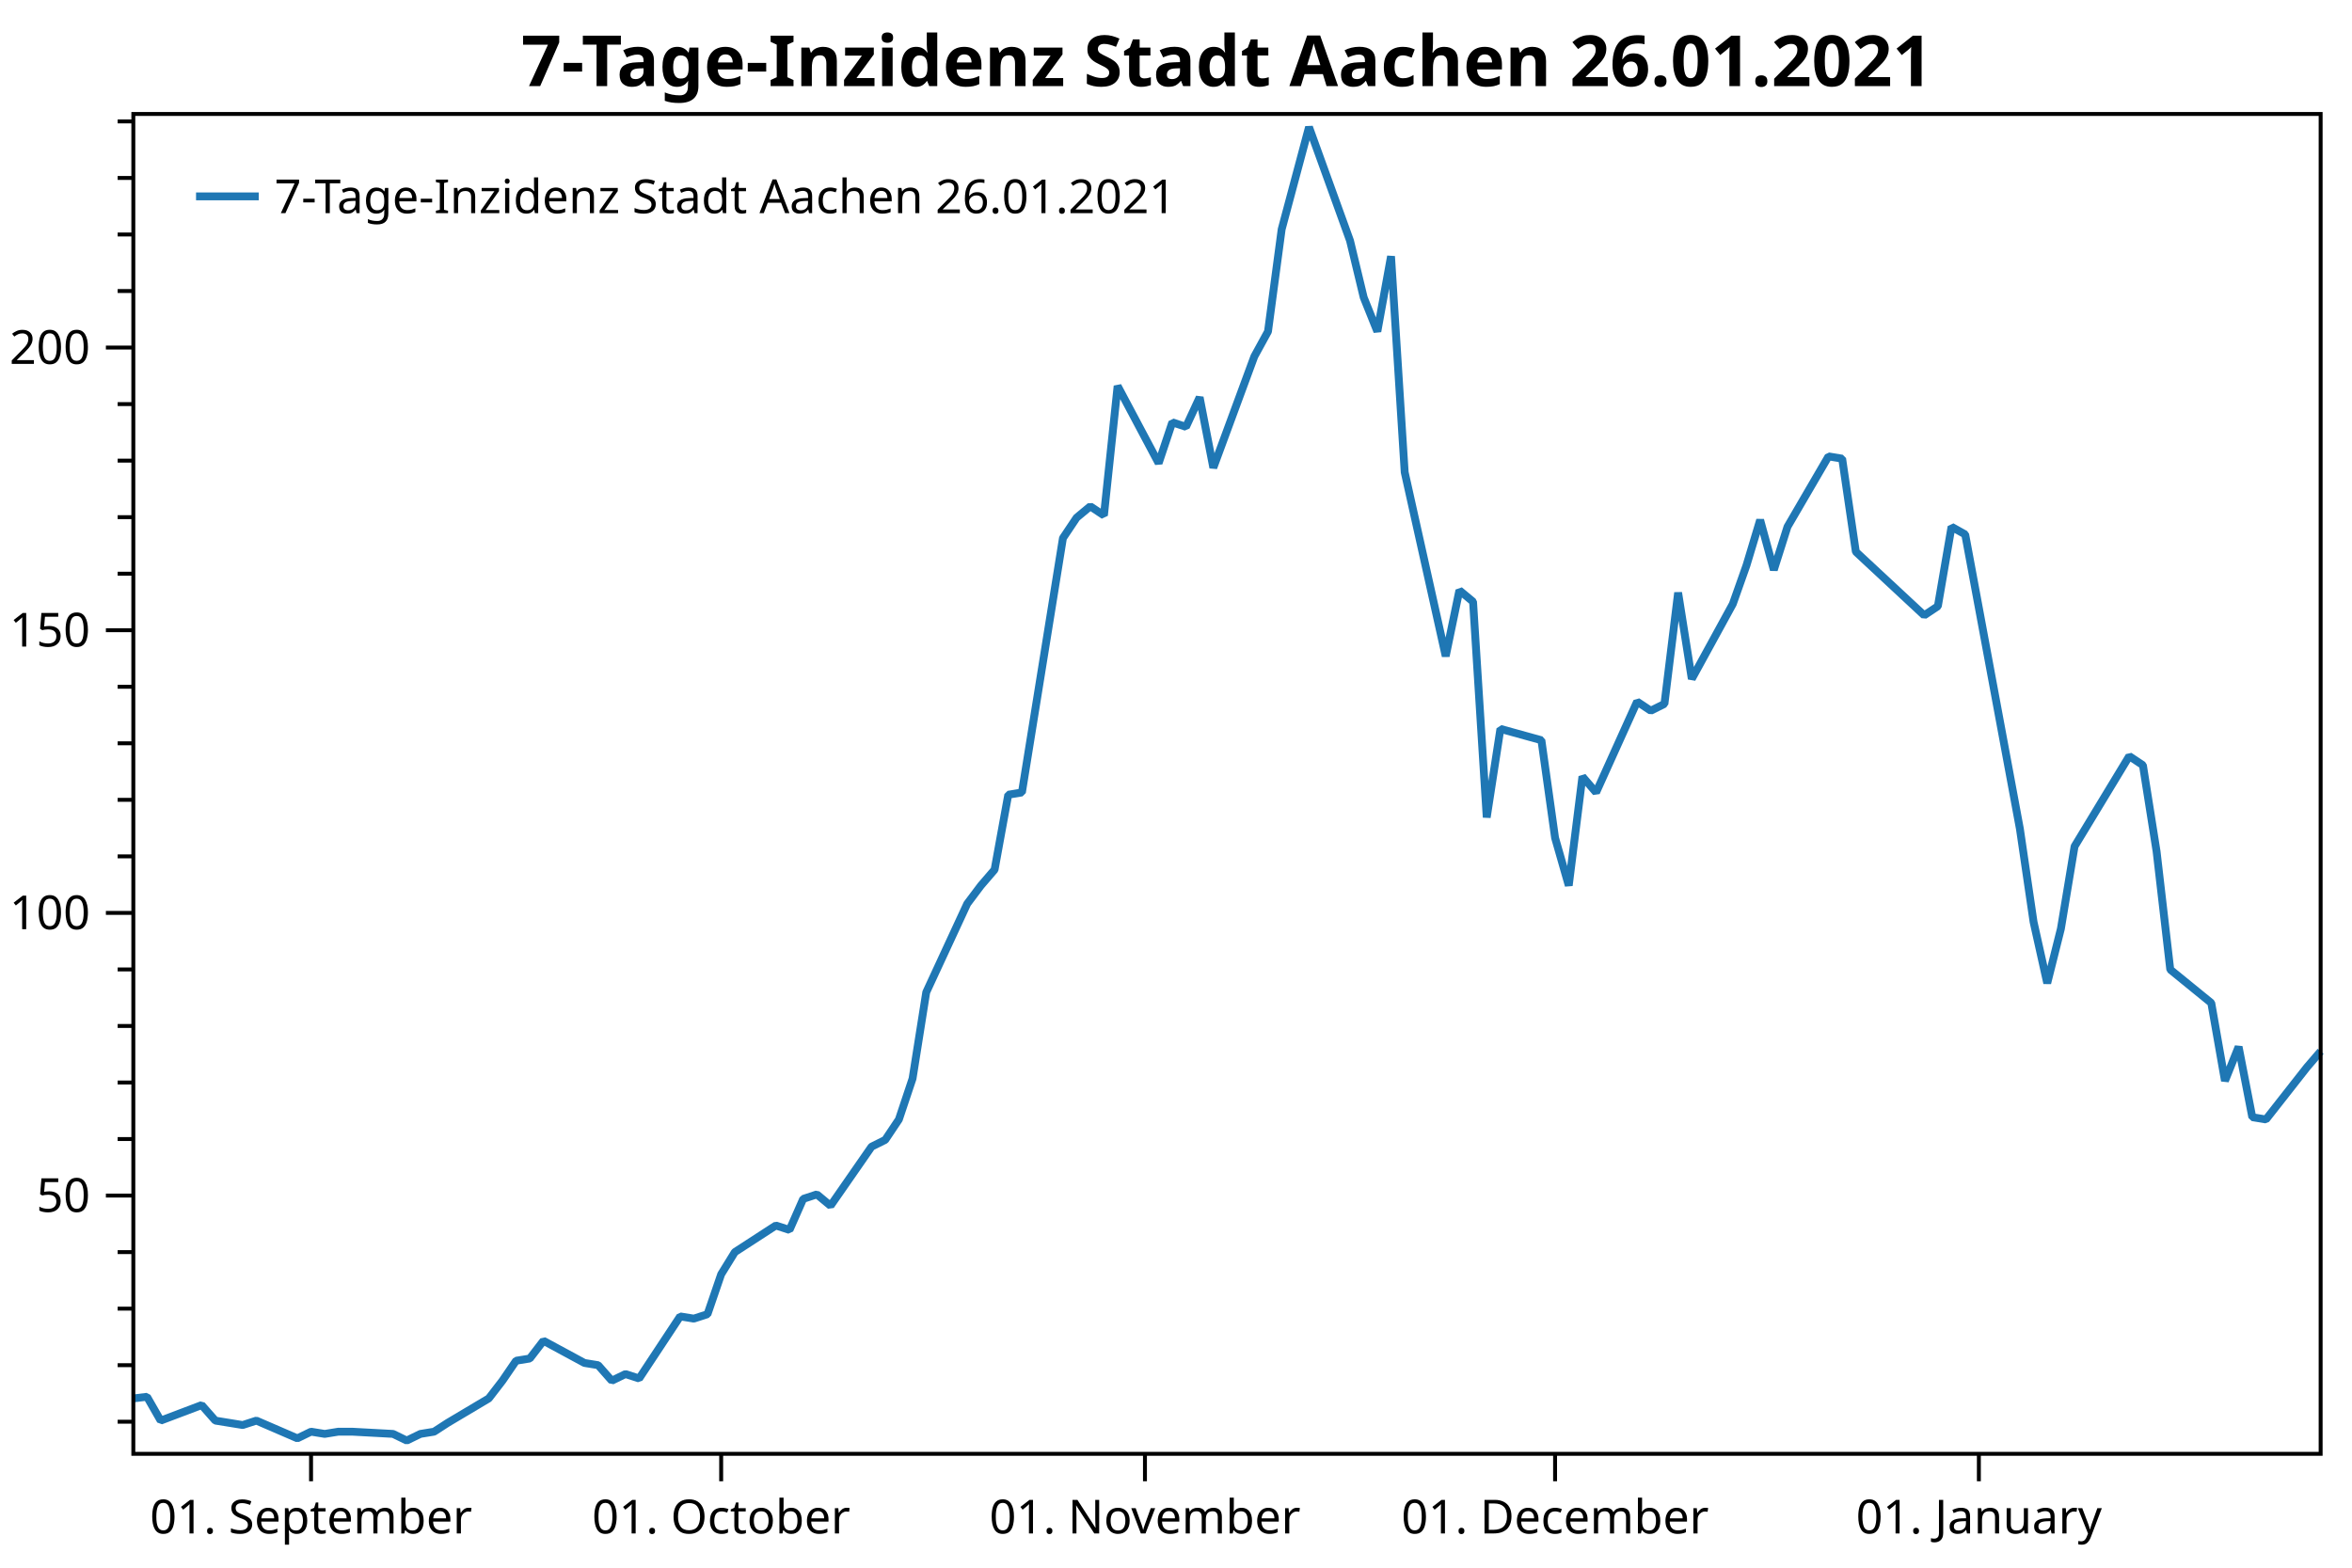
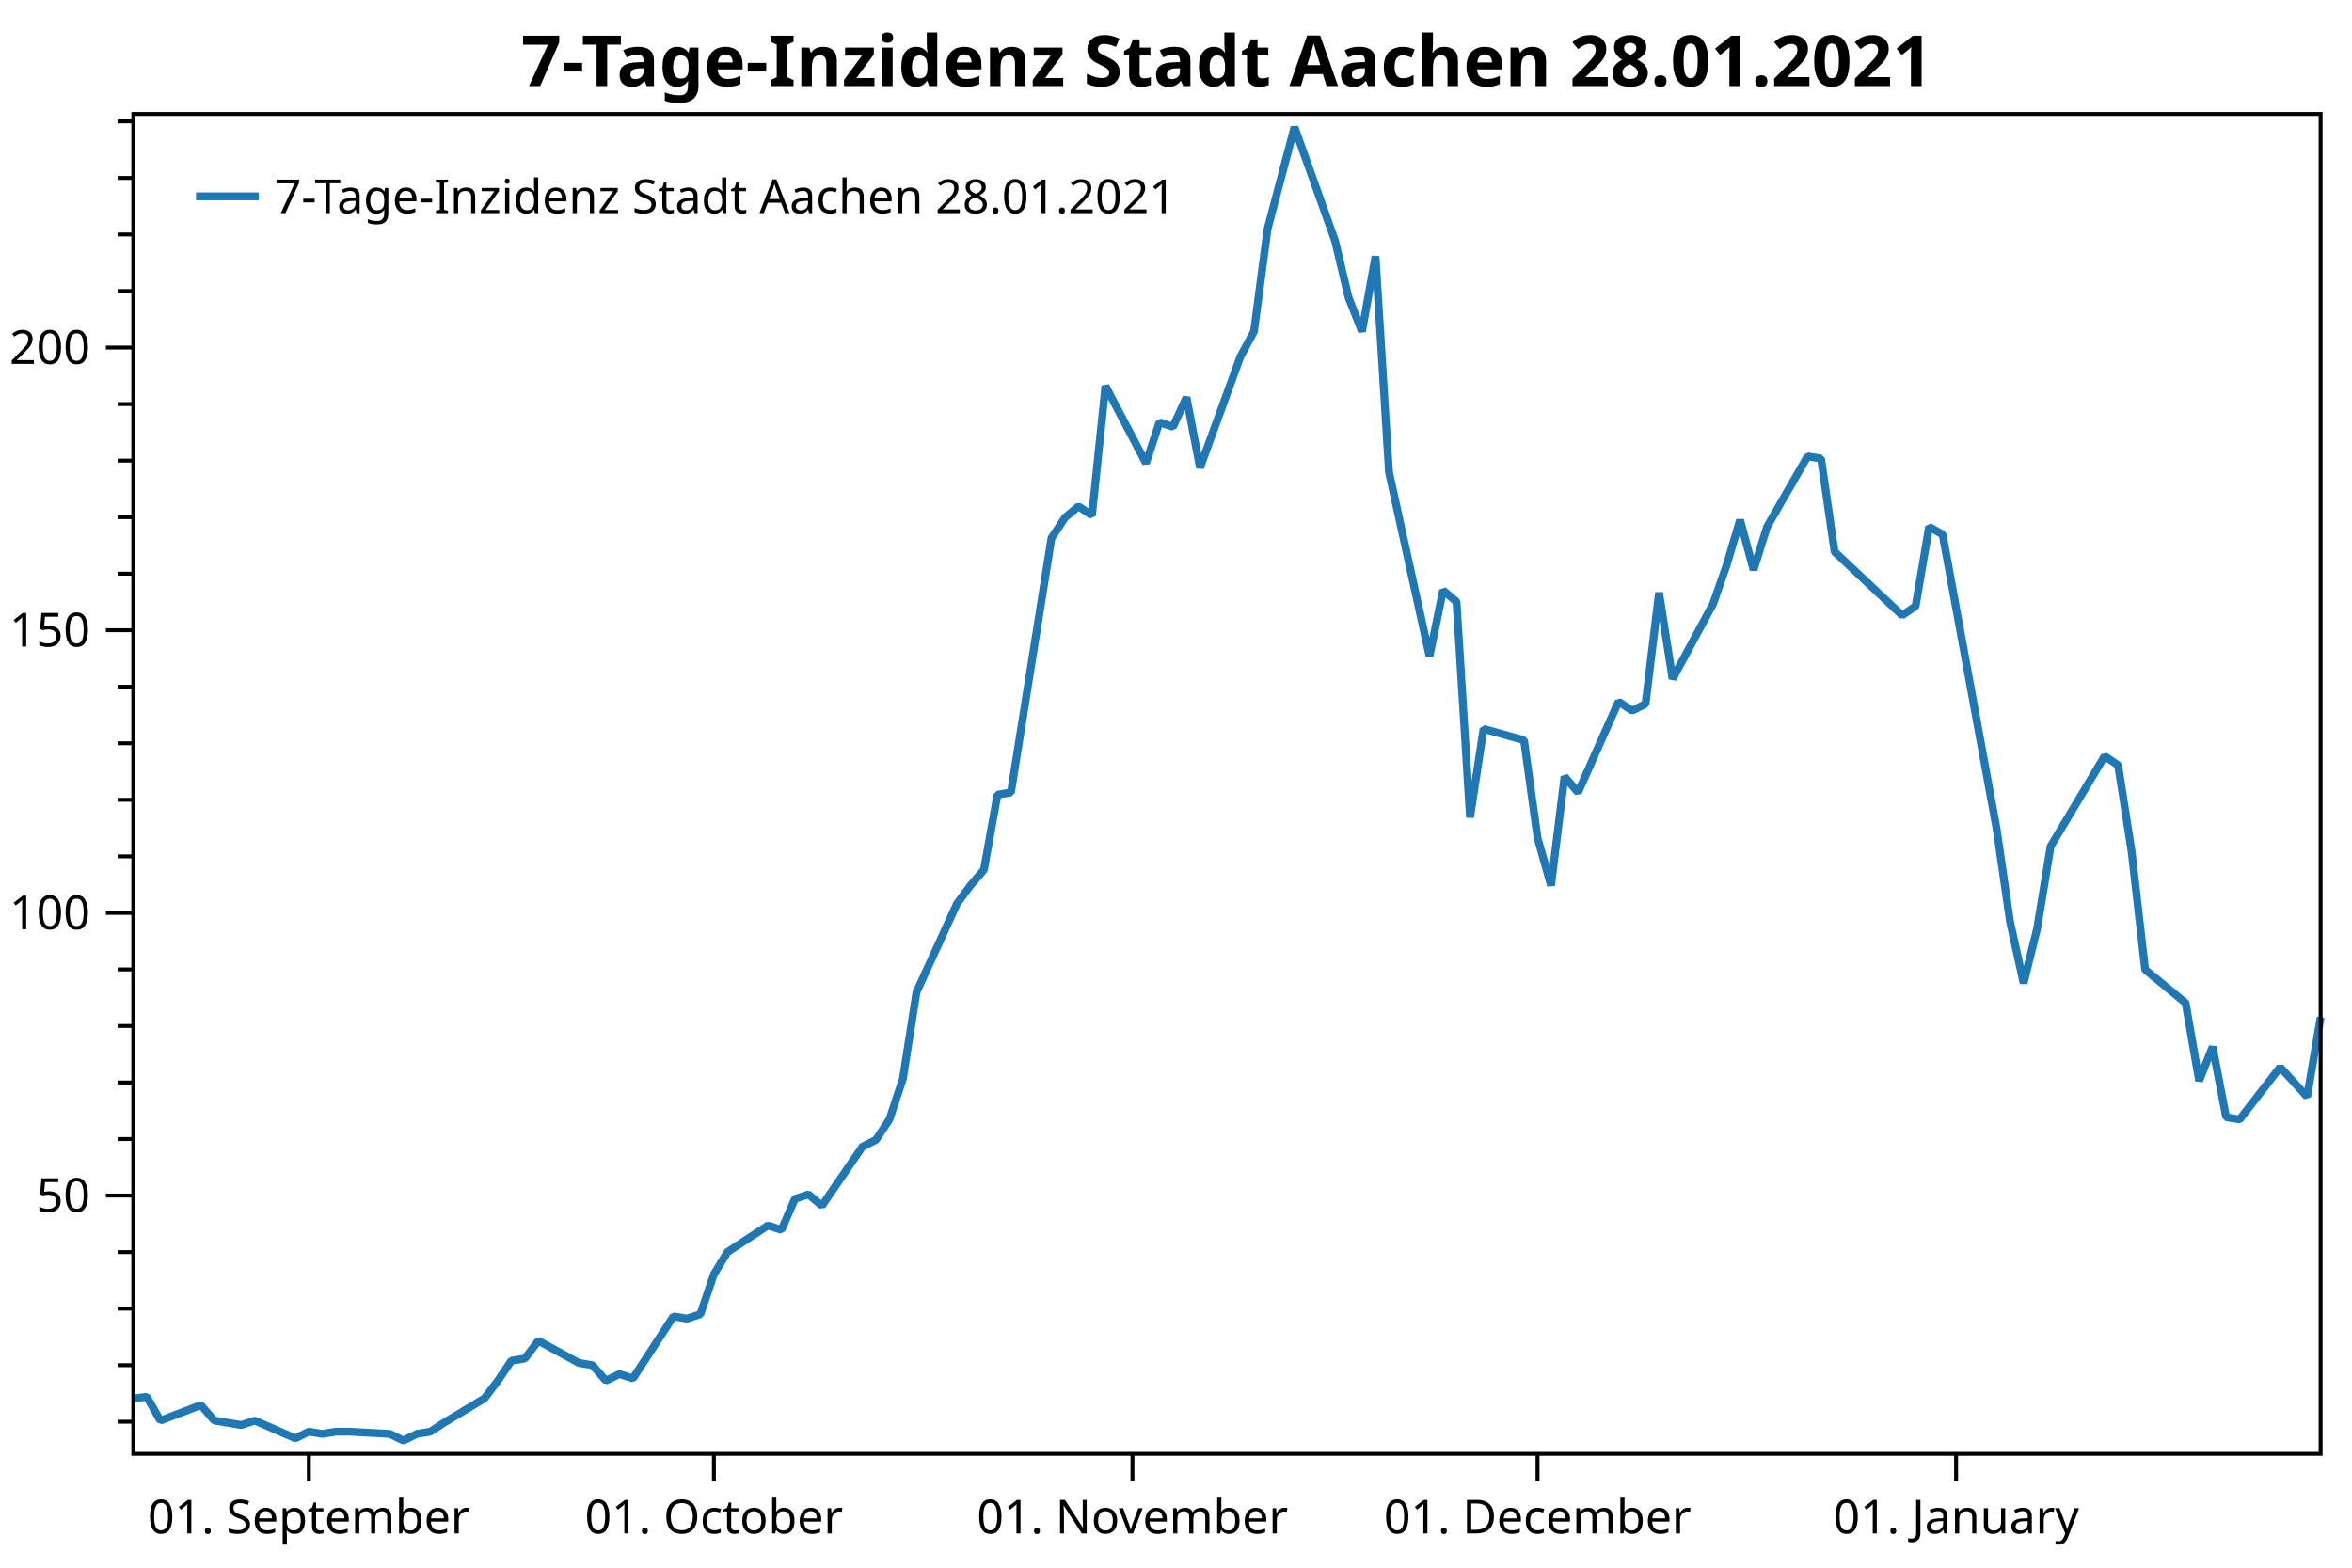
<svg xmlns="http://www.w3.org/2000/svg" width="600" height="400" version="1.1">
  <rect x="0" y="0" width="600" height="400" style="fill:rgb(255,255,255);stroke:none;" />
  <polyline points="34.012,362.754 30.012,362.754" style="fill:none;stroke:black;stroke-width:1" />
  <polyline points="34.012,348.329 30.012,348.329" style="fill:none;stroke:black;stroke-width:1" />
  <polyline points="34.012,333.904 30.012,333.904" style="fill:none;stroke:black;stroke-width:1" />
  <polyline points="34.012,319.479 30.012,319.479" style="fill:none;stroke:black;stroke-width:1" />
  <polyline points="34.012,290.629 30.012,290.629" style="fill:none;stroke:black;stroke-width:1" />
  <polyline points="34.012,276.204 30.012,276.204" style="fill:none;stroke:black;stroke-width:1" />
  <polyline points="34.012,261.779 30.012,261.779" style="fill:none;stroke:black;stroke-width:1" />
  <polyline points="34.012,247.354 30.012,247.354" style="fill:none;stroke:black;stroke-width:1" />
  <polyline points="34.012,218.504 30.012,218.504" style="fill:none;stroke:black;stroke-width:1" />
  <polyline points="34.012,204.079 30.012,204.079" style="fill:none;stroke:black;stroke-width:1" />
  <polyline points="34.012,189.654 30.012,189.654" style="fill:none;stroke:black;stroke-width:1" />
  <polyline points="34.012,175.23 30.012,175.23" style="fill:none;stroke:black;stroke-width:1" />
  <polyline points="34.012,146.38 30.012,146.38" style="fill:none;stroke:black;stroke-width:1" />
  <polyline points="34.012,131.955 30.012,131.955" style="fill:none;stroke:black;stroke-width:1" />
  <polyline points="34.012,117.53 30.012,117.53" style="fill:none;stroke:black;stroke-width:1" />
  <polyline points="34.012,103.105 30.012,103.105" style="fill:none;stroke:black;stroke-width:1" />
  <polyline points="34.012,74.255 30.012,74.255" style="fill:none;stroke:black;stroke-width:1" />
  <polyline points="34.012,59.83 30.012,59.83" style="fill:none;stroke:black;stroke-width:1" />
  <polyline points="34.012,45.405 30.012,45.405" style="fill:none;stroke:black;stroke-width:1" />
  <polyline points="34.012,30.98 30.012,30.98" style="fill:none;stroke:black;stroke-width:1" />
  <text dominant-baseline="middle" text-anchor="end" transform="translate(23.012,305.0541)" font-family="Segoe UI" font-size="12" font-weight="400" fill="black">50</text>
  <text dominant-baseline="middle" text-anchor="end" transform="translate(23.012,232.9293)" font-family="Segoe UI" font-size="12" font-weight="400" fill="black">100</text>
  <text dominant-baseline="middle" text-anchor="end" transform="translate(23.012,160.8045)" font-family="Segoe UI" font-size="12" font-weight="400" fill="black">150</text>
  <text dominant-baseline="middle" text-anchor="end" transform="translate(23.012,88.6798)" font-family="Segoe UI" font-size="12" font-weight="400" fill="black">200</text>
  <polyline points="34.012,305.054 27.012,305.054" style="fill:none;stroke:black;stroke-width:1" />
  <polyline points="34.012,232.929 27.012,232.929" style="fill:none;stroke:black;stroke-width:1" />
  <polyline points="34.012,160.804 27.012,160.804" style="fill:none;stroke:black;stroke-width:1" />
  <polyline points="34.012,88.68 27.012,88.68" style="fill:none;stroke:black;stroke-width:1" />
-   <text dominant-baseline="hanging" text-anchor="middle" transform="translate(79.3485,381.947)" font-family="Segoe UI" font-size="12" font-weight="400" fill="black">01. September</text>
-   <text dominant-baseline="hanging" text-anchor="middle" transform="translate(183.9713,381.947)" font-family="Segoe UI" font-size="12" font-weight="400" fill="black">01. October</text>
-   <text dominant-baseline="hanging" text-anchor="middle" transform="translate(292.0815,381.947)" font-family="Segoe UI" font-size="12" font-weight="400" fill="black">01. November</text>
-   <text dominant-baseline="hanging" text-anchor="middle" transform="translate(396.7042,381.947)" font-family="Segoe UI" font-size="12" font-weight="400" fill="black">01. December</text>
-   <text dominant-baseline="hanging" text-anchor="middle" transform="translate(504.8144,381.947)" font-family="Segoe UI" font-size="12" font-weight="400" fill="black">01. January</text>
-   <polyline points="79.349,370.947 79.349,377.947" style="fill:none;stroke:black;stroke-width:1" />
-   <polyline points="183.971,370.947 183.971,377.947" style="fill:none;stroke:black;stroke-width:1" />
-   <polyline points="292.082,370.947 292.082,377.947" style="fill:none;stroke:black;stroke-width:1" />
-   <polyline points="396.704,370.947 396.704,377.947" style="fill:none;stroke:black;stroke-width:1" />
-   <polyline points="504.814,370.947 504.814,377.947" style="fill:none;stroke:black;stroke-width:1" />
-   <polyline points="34.012,356.814 37.499,356.39 40.987,362.471 51.449,358.511 54.937,362.471 58.424,363.037 61.911,363.602 65.399,362.471 75.861,366.997 79.349,365.299 82.836,365.865 86.323,365.299 89.811,365.299 100.273,365.865 103.76,367.562 107.248,365.865 110.735,365.299 114.223,363.037 124.685,356.814 128.173,352.289 131.66,347.197 135.147,346.632 138.635,342.106 149.097,347.763 152.584,348.329 156.072,352.289 159.559,350.592 163.047,351.723 173.509,335.884 176.996,336.45 180.484,335.318 183.971,325.136 187.459,319.479 197.921,312.691 201.408,313.822 204.896,305.903 208.383,304.753 211.871,307.65 222.333,292.585 225.82,290.847 229.308,285.632 232.795,275.203 236.283,253.185 246.745,230.589 250.232,225.953 253.72,221.897 257.207,202.777 260.695,202.197 271.157,137.304 274.644,132.089 278.132,129.192 281.619,131.51 285.107,98.483 295.569,118.183 299.056,107.754 302.544,108.913 306.031,101.38 309.519,119.342 319.981,90.951 323.468,84.578 326.956,58.504 333.931,32.431 344.393,61.401 347.88,75.886 351.368,84.578 354.855,65.385 358.342,120.501 368.805,167.433 372.292,150.63 375.78,153.527 379.267,208.571 382.755,185.974 393.217,188.871 396.704,213.786 400.192,225.953 403.679,198.142 407.166,202.197 417.629,179.021 421.116,181.339 424.604,179.601 428.091,151.209 431.579,173.227 442.041,154.107 445.528,144.257 449.016,132.668 452.503,145.416 455.99,134.407 466.453,116.445 469.94,117.024 473.428,140.78 490.865,157.004 494.352,154.686 497.839,134.407 501.327,136.362 515.277,211.468 518.764,235.224 522.251,250.868 525.739,236.962 529.226,215.958 543.176,192.927 546.663,195.245 550.151,217.262 553.638,247.391 564.101,255.909 567.588,275.782 571.076,267.091 574.563,285.053 578.05,285.632 588.513,272.306 592,268.25" style="fill:none;stroke:rgb(31,119,180);stroke-width:2;stroke-linejoin:bevel" />
-   <text dominant-baseline="hanging" text-anchor="middle" transform="translate(313.006,8)" font-family="Segoe UI" font-size="18" font-weight="700" fill="black">7-Tage-Inzidenz Stadt Aachen 26.01.2021</text>
+   <text dominant-baseline="hanging" text-anchor="middle" transform="translate(78.7888,381.947)" font-family="Segoe UI" font-size="12" font-weight="400" fill="black">01. September</text>
+   <text dominant-baseline="hanging" text-anchor="middle" transform="translate(182.1199,381.947)" font-family="Segoe UI" font-size="12" font-weight="400" fill="black">01. October</text>
+   <text dominant-baseline="hanging" text-anchor="middle" transform="translate(288.8954,381.947)" font-family="Segoe UI" font-size="12" font-weight="400" fill="black">01. November</text>
+   <text dominant-baseline="hanging" text-anchor="middle" transform="translate(392.2265,381.947)" font-family="Segoe UI" font-size="12" font-weight="400" fill="black">01. December</text>
+   <text dominant-baseline="hanging" text-anchor="middle" transform="translate(499.002,381.947)" font-family="Segoe UI" font-size="12" font-weight="400" fill="black">01. January</text>
+   <polyline points="78.789,370.947 78.789,377.947" style="fill:none;stroke:black;stroke-width:1" />
+   <polyline points="182.12,370.947 182.12,377.947" style="fill:none;stroke:black;stroke-width:1" />
+   <polyline points="288.895,370.947 288.895,377.947" style="fill:none;stroke:black;stroke-width:1" />
+   <polyline points="392.226,370.947 392.226,377.947" style="fill:none;stroke:black;stroke-width:1" />
+   <polyline points="499.002,370.947 499.002,377.947" style="fill:none;stroke:black;stroke-width:1" />
+   <polyline points="34.012,356.814 37.456,356.39 40.901,362.471 51.234,358.511 54.678,362.471 58.123,363.037 61.567,363.602 65.011,362.471 75.344,366.997 78.789,365.299 82.233,365.865 85.678,365.299 89.122,365.299 99.455,365.865 102.899,367.562 106.344,365.865 109.788,365.299 113.233,363.037 123.566,356.814 127.01,352.289 130.454,347.197 133.899,346.632 137.343,342.106 147.676,347.763 151.121,348.329 154.565,352.289 158.009,350.592 161.454,351.723 171.787,335.884 175.231,336.45 178.676,335.318 182.12,325.136 185.564,319.479 195.897,312.691 199.342,313.822 202.786,305.903 206.231,304.753 209.675,307.65 220.008,292.585 223.452,290.847 226.897,285.632 230.341,275.203 233.786,253.185 244.119,230.589 247.563,225.953 251.007,221.897 254.452,202.777 257.896,202.197 268.229,137.304 271.674,132.089 275.118,129.192 278.562,131.51 282.007,98.483 292.34,118.183 295.784,107.754 299.228,108.913 302.673,101.38 306.117,119.342 316.45,90.951 319.895,84.578 323.339,58.504 330.228,32.431 340.561,61.401 344.005,75.886 347.45,84.578 350.894,65.385 354.338,120.501 364.672,167.433 368.116,150.63 371.56,153.527 375.005,208.571 378.449,185.974 388.782,188.871 392.226,213.786 395.671,225.953 399.115,198.142 402.56,202.197 412.893,179.021 416.337,181.339 419.781,179.601 423.226,151.209 426.67,173.227 437.003,154.107 440.448,144.257 443.892,132.668 447.336,145.416 450.781,134.407 461.114,116.445 464.558,117.024 468.003,140.78 485.224,157.004 488.669,154.686 492.113,134.407 495.558,136.362 509.335,211.468 512.779,235.224 516.224,250.868 519.668,236.962 523.113,215.958 536.89,192.927 540.334,195.245 543.779,217.262 547.223,247.391 557.556,255.909 561.001,275.782 564.445,267.091 567.889,285.053 571.334,285.632 581.667,272.306 588.556,279.838 592,259.559" style="fill:none;stroke:rgb(31,119,180);stroke-width:2;stroke-linejoin:bevel" />
+   <text dominant-baseline="hanging" text-anchor="middle" transform="translate(313.006,8)" font-family="Segoe UI" font-size="18" font-weight="700" fill="black">7-Tage-Inzidenz Stadt Aachen 28.01.2021</text>
  <polygon points="34.012,29.079 592,29.079 592,370.947 34.012,370.947" style="fill:none;stroke:black;stroke-width:1" />
  <polygon points="42.012,37.08 247.014,37.08 247.014,63.133 42.012,63.133" style="fill:none;stroke:none;" />
-   <text dominant-baseline="hanging" text-anchor="start" transform="translate(70.012,45.0795)" font-family="Segoe UI" font-size="12" font-weight="400" fill="black">7-Tage-Inzidenz Stadt Aachen 26.01.2021</text>
+   <text dominant-baseline="hanging" text-anchor="start" transform="translate(70.012,45.0795)" font-family="Segoe UI" font-size="12" font-weight="400" fill="black">7-Tage-Inzidenz Stadt Aachen 28.01.2021</text>
  <polyline points="50.012,50.106 66.012,50.106" style="fill:none;stroke:rgb(31,119,180);stroke-width:2" />
</svg>
